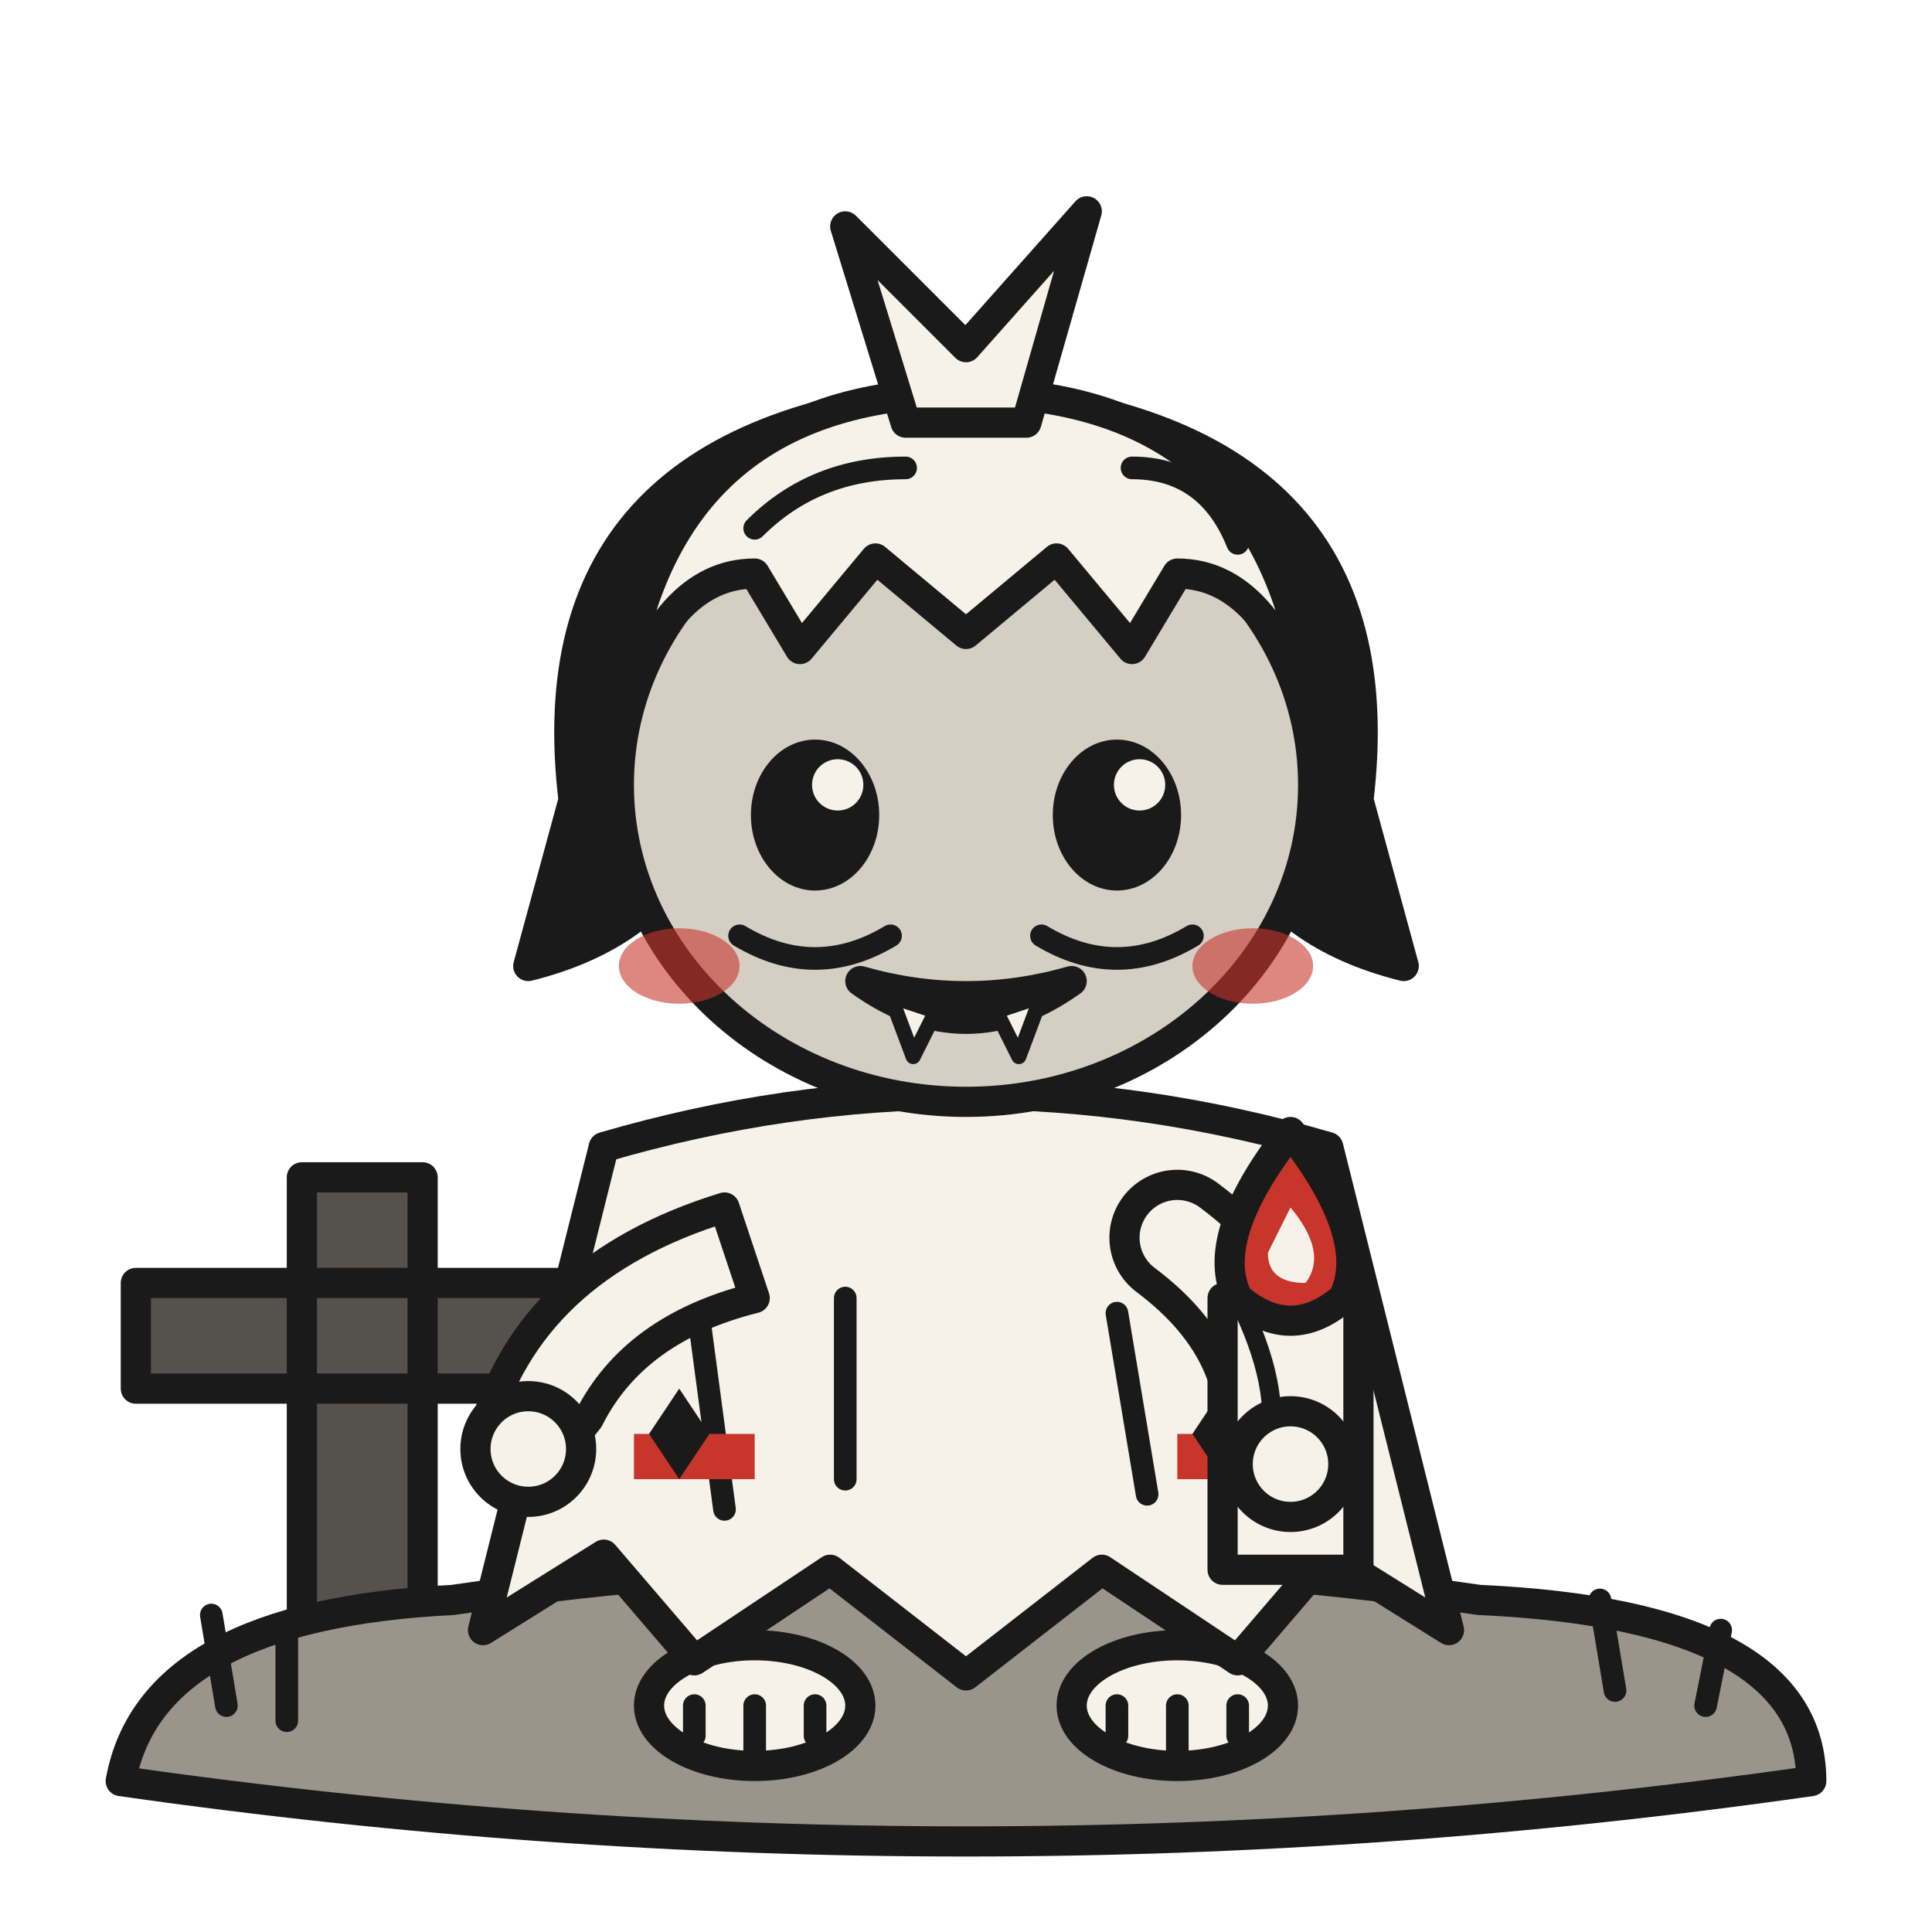
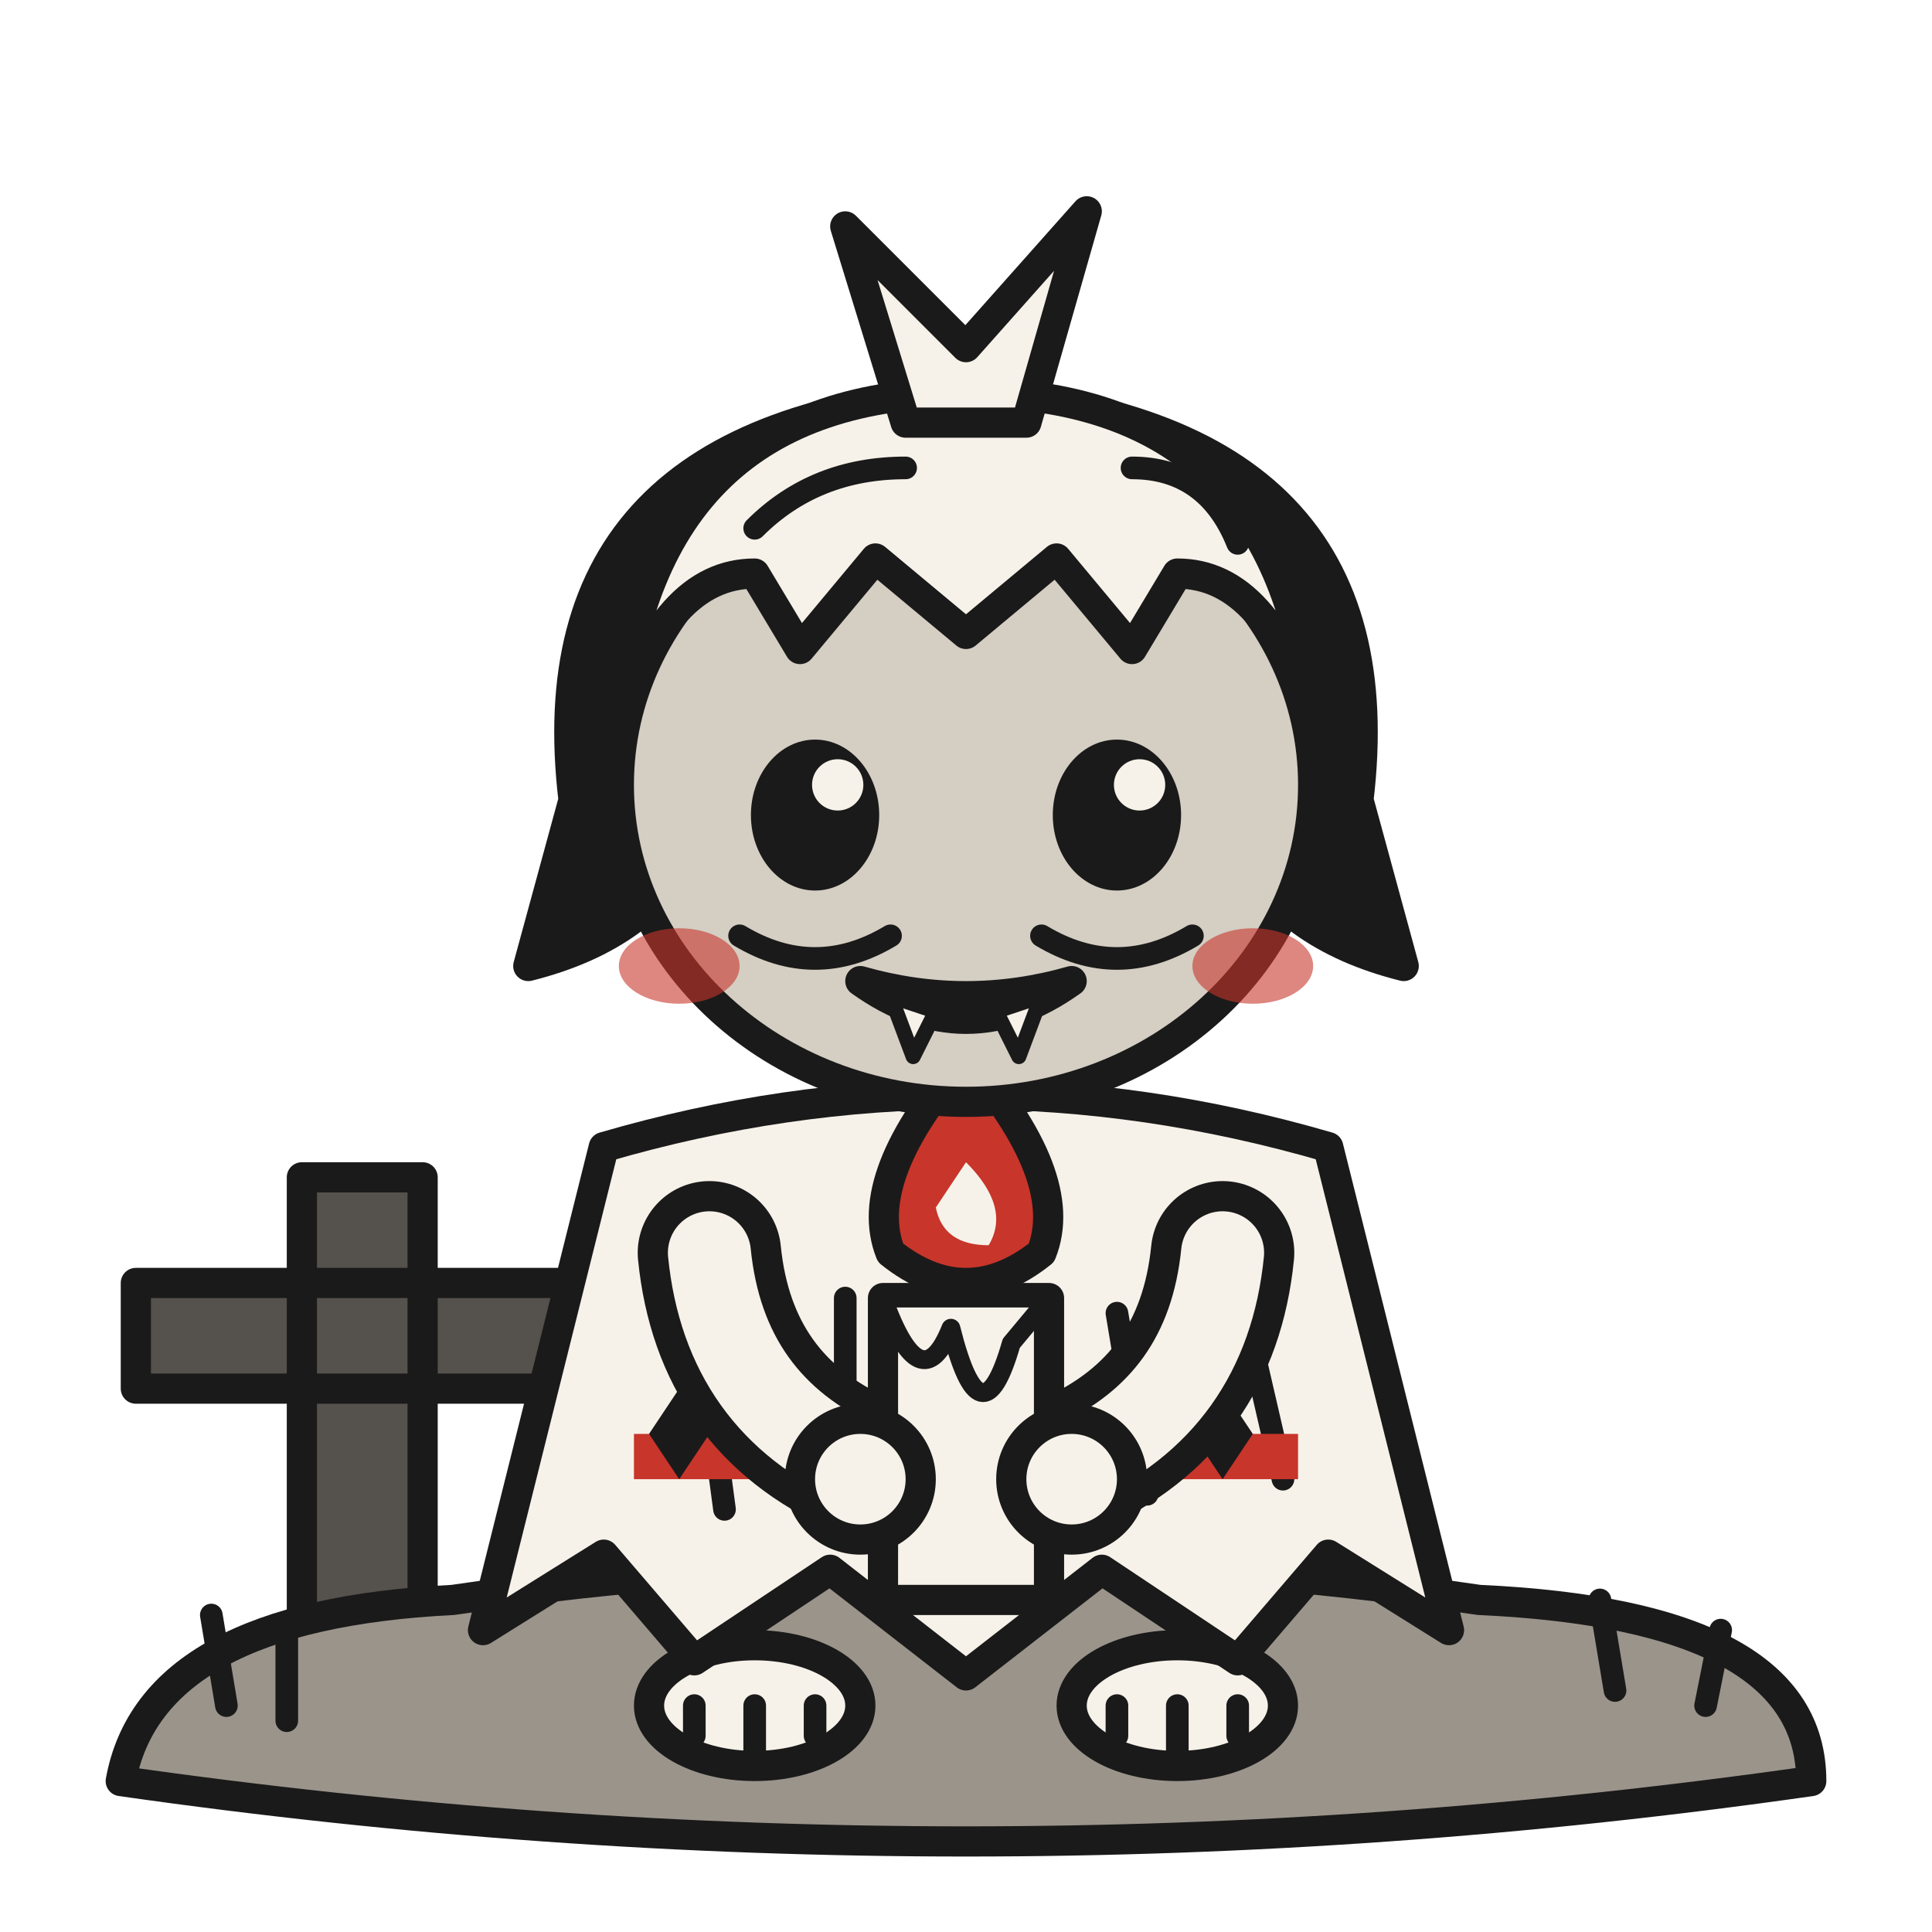
<svg xmlns="http://www.w3.org/2000/svg" viewBox="0 0 256 256">
  <style>.i{fill:#1b1a1a}.p{fill:#f6f2e9}.l{fill:#d4cec3}.m{fill:#9a948b}.d{fill:#55514c}.v{fill:#c8352b}.g{fill:#c9a23a}.o{stroke:#1b1a1a;stroke-width:4;stroke-linejoin:round;stroke-linecap:round}.t{stroke:#1b1a1a;stroke-width:3;stroke-linejoin:round;stroke-linecap:round;fill:none}.n{fill:none}</style>
  <path class="o d" d="M40 156L40 226L56 226L56 156ZM18 170L18 184L78 184L78 170Z" stroke-width="3.5" />
  <path class="o m" d="M16 236Q20 214 60 212Q128 202 196 212Q240 214 240 236Q128 252 16 236Z" />
  <path class="t" stroke="#55514c" stroke-width="3" d="M30 226L28 214M38 228L38 216M214 224L212 212M226 226L228 216" />
  <g class="o p" stroke-width="3.5">
    <ellipse cx="100" cy="226" rx="14" ry="8" />
    <ellipse cx="156" cy="226" rx="14" ry="8" />
  </g>
  <path class="t" stroke-width="2.5" d="M92 226L92 230M100 226L100 232M108 226L108 230M148 226L148 230M156 226L156 232M164 226L164 230" />
  <path class="o p" d="M80 152Q128 138 176 152L192 216L176 206L164 220L146 208L128 222L110 208L92 220L80 206L64 216Z" />
  <path class="o v" d="M70 200L186 200L188 208L176 206L164 214L146 204L128 214L110 204L92 214L80 206L68 208Z" opacity="0" />
  <path class="t" stroke="#9a948b" stroke-width="2.5" d="M92 170L96 200M112 172L112 196M148 174L152 198M164 170L170 196" />
  <g class="v">
    <path d="M84 190L100 190L100 196L84 196ZM156 190L172 190L172 196L156 196Z" />
    <path d="M90 184L94 190L90 196L86 190ZM162 184L166 190L162 196L158 190Z" fill="#1b1a1a" />
  </g>
-   <path class="o p" d="M96 160Q70 168 64 190Q72 196 78 188Q84 176 100 172Z" />
-   <circle class="o p" cx="70" cy="192" r="7" />
-   <path d="M156 164Q172 176 170 194" fill="none" stroke="#1b1a1a" stroke-width="18" stroke-linecap="round" />
-   <path d="M156 164Q172 176 170 194" fill="none" stroke="#f6f2e9" stroke-width="10" stroke-linecap="round" />
-   <path class="o p" d="M162 178L180 178L180 214L162 214Z" transform="translate(0 -6)" />
-   <path class="p" stroke="#1b1a1a" stroke-width="2.5" d="M164 172Q170 184 168 192" />
-   <path class="o v" d="M171 150Q182 164 178 172Q171 178 164 172Q160 164 171 150Z" />
-   <path class="p" d="M171 160Q176 166 173 170Q168 170 168 166Z" />
-   <circle class="o p" cx="171" cy="194" r="7" />
+   <path d="M94 166Q96 186 114 194" fill="none" stroke="#1b1a1a" stroke-width="19" stroke-linecap="round" />
+   <path d="M94 166Q96 186 114 194" fill="none" stroke="#f6f2e9" stroke-width="11" stroke-linecap="round" />
+   <path d="M162 166Q160 186 142 194" fill="none" stroke="#1b1a1a" stroke-width="19" stroke-linecap="round" />
+   <path d="M162 166Q160 186 142 194" fill="none" stroke="#f6f2e9" stroke-width="11" stroke-linecap="round" />
+   <path class="o p" d="M117 172L139 172L139 212L117 212Z" />
+   <path class="p" stroke="#1b1a1a" stroke-width="2.5" stroke-linejoin="round" d="M117 172Q122 186 126 176Q130 192 134 178L139 172Z" />
+   <path class="o v" d="M128 140Q142 156 138 166Q128 174 118 166Q114 156 128 140Z" />
+   <path class="p" d="M128 154Q134 160 131 165Q125 165 124 160Z" />
+   <circle class="o p" cx="114" cy="196" r="8" />
+   <circle class="o p" cx="142" cy="196" r="8" />
  <path class="i" d="M76 106Q70 56 128 52Q186 56 180 106L186 128Q170 124 164 112L92 112Q86 124 70 128Z" stroke="#1b1a1a" stroke-width="4" stroke-linejoin="round" />
  <ellipse class="o l" cx="128" cy="104" rx="46" ry="42" />
  <path class="o p" d="M82 96Q86 52 128 52Q170 52 174 96Q168 76 156 76L150 86L140 74L128 84L116 74L106 86L100 76Q88 76 82 96Z" />
  <path class="o p" d="M120 56L112 30L128 46L144 28L136 56Z" />
  <path class="t" stroke="#9a948b" stroke-width="2.5" d="M100 70Q108 62 120 62M150 62Q160 62 164 72" />
  <g class="i">
    <ellipse cx="108" cy="108" rx="8.5" ry="10" />
    <ellipse cx="148" cy="108" rx="8.5" ry="10" />
  </g>
  <g class="p">
    <circle cx="111" cy="104" r="3.4" />
    <circle cx="151" cy="104" r="3.4" />
  </g>
  <path class="t" stroke="#55514c" stroke-width="3" d="M98 124Q108 130 118 124M138 124Q148 130 158 124" />
  <g class="v" opacity=".6">
    <ellipse cx="90" cy="128" rx="8" ry="5" />
    <ellipse cx="166" cy="128" rx="8" ry="5" />
  </g>
  <path class="o i" stroke-width="3" d="M114 130Q128 140 142 130Q128 134 114 130Z" />
  <path class="p" stroke="#1b1a1a" stroke-width="2" stroke-linejoin="round" d="M118 132L121 140L124 134ZM132 134L135 140L138 132Z" />
</svg>
